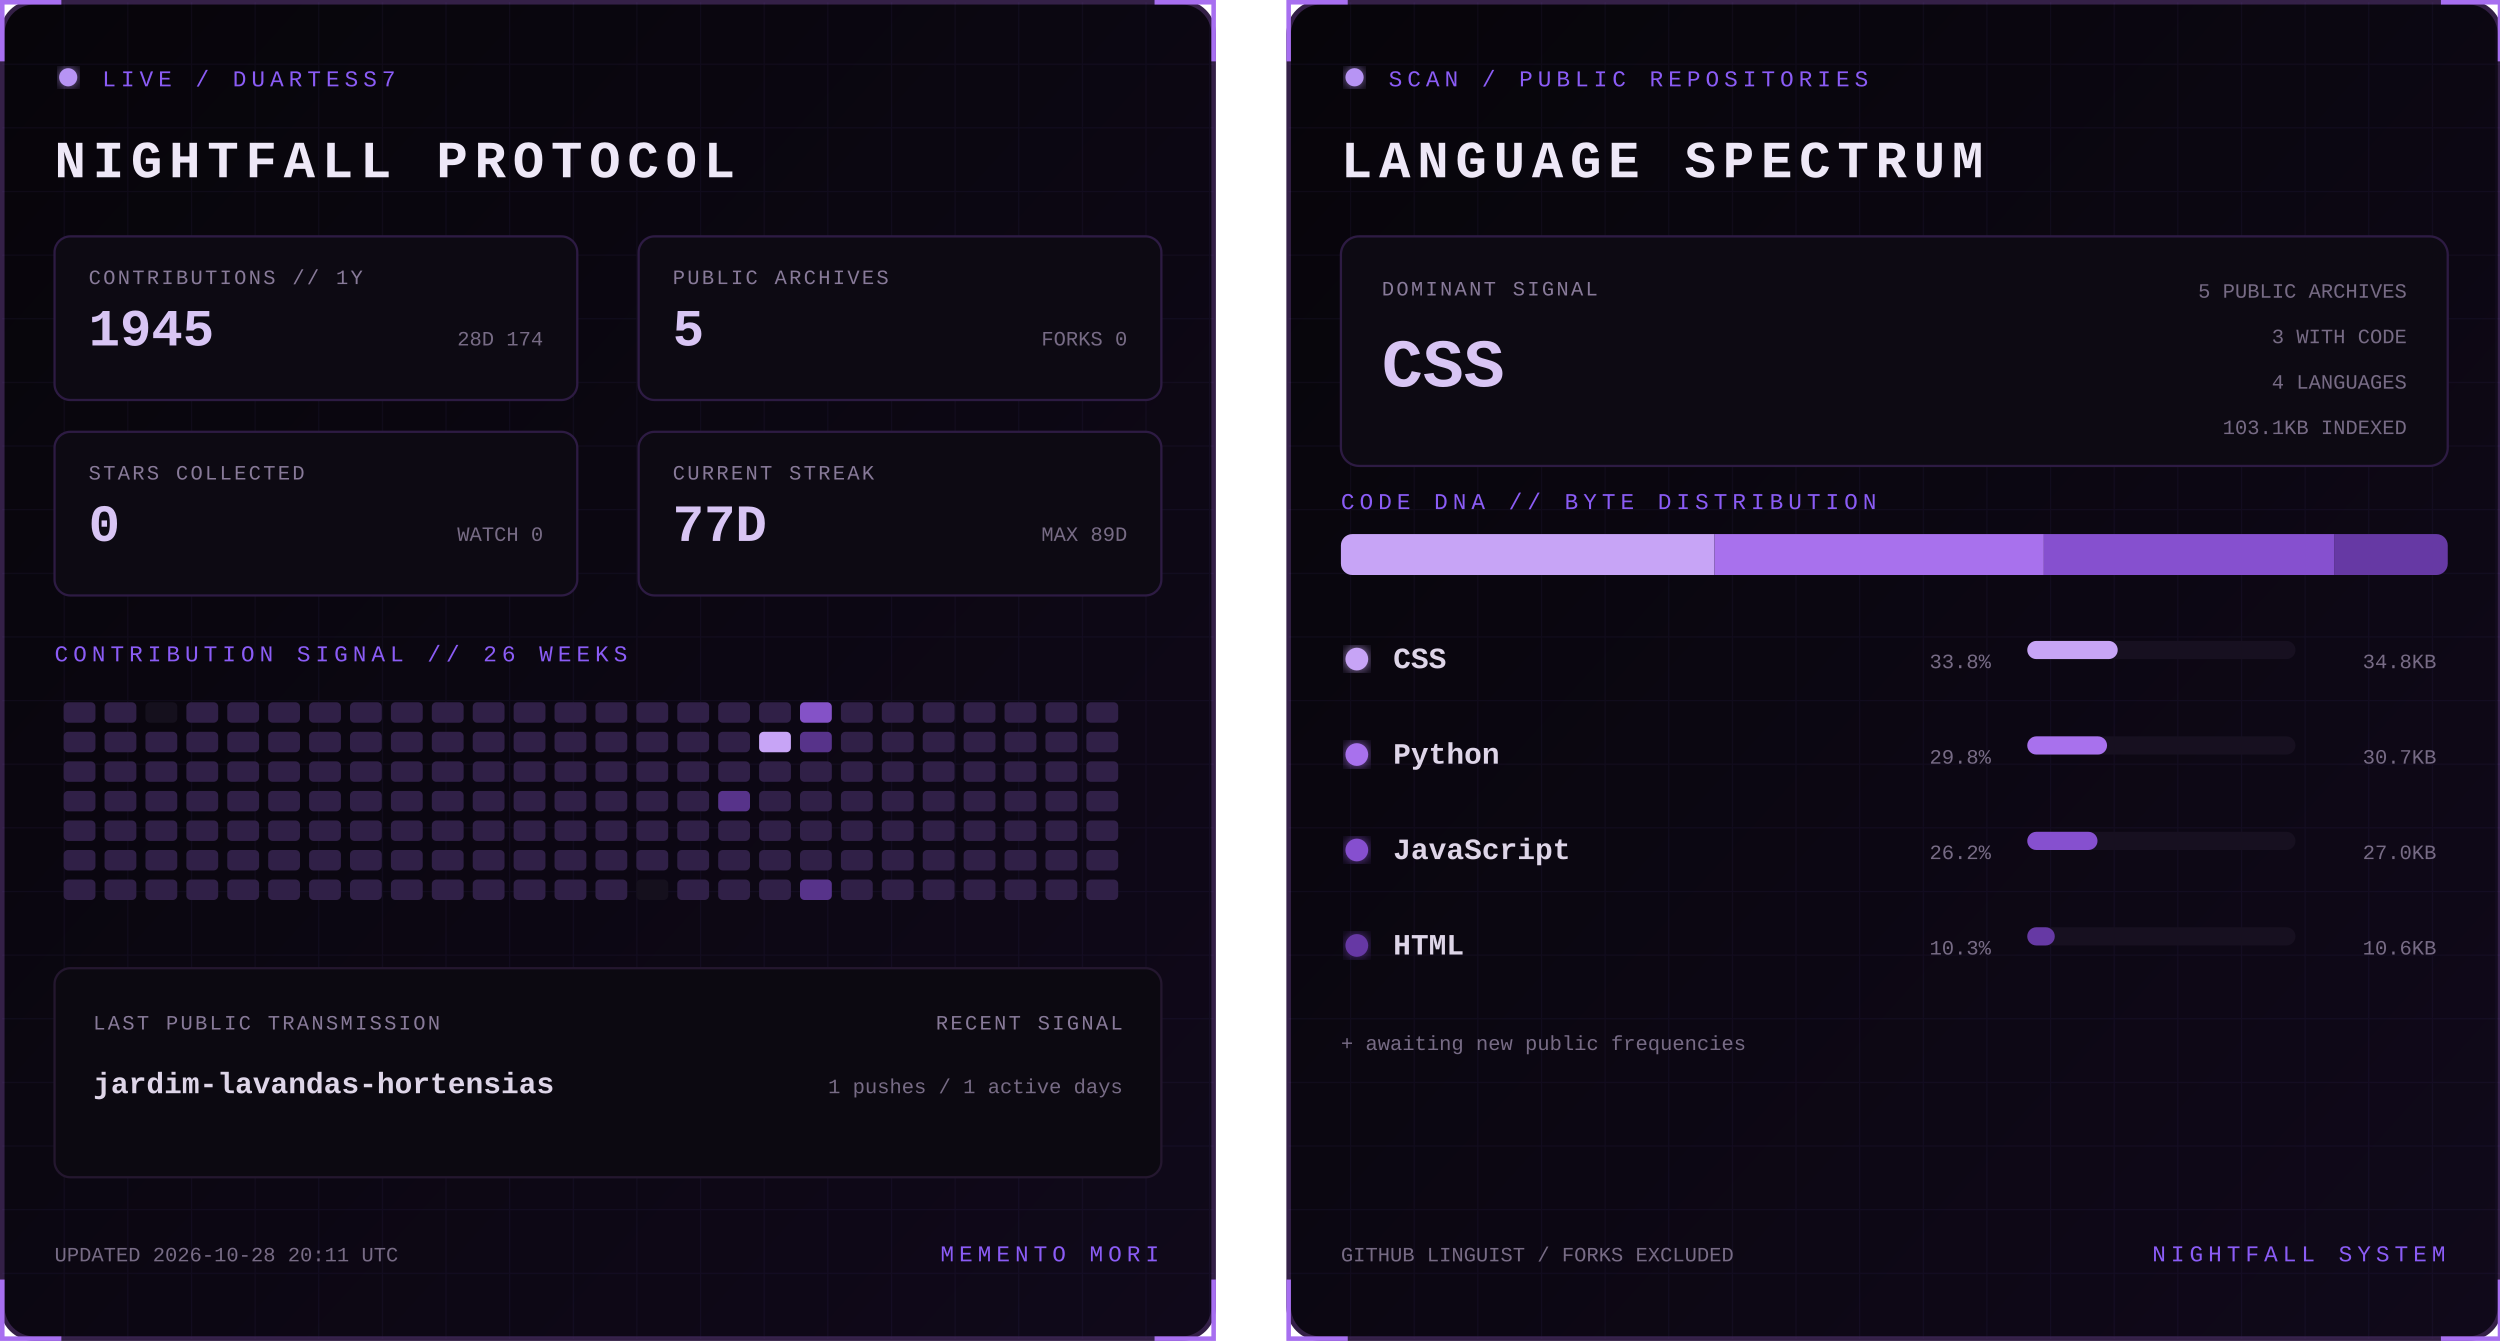
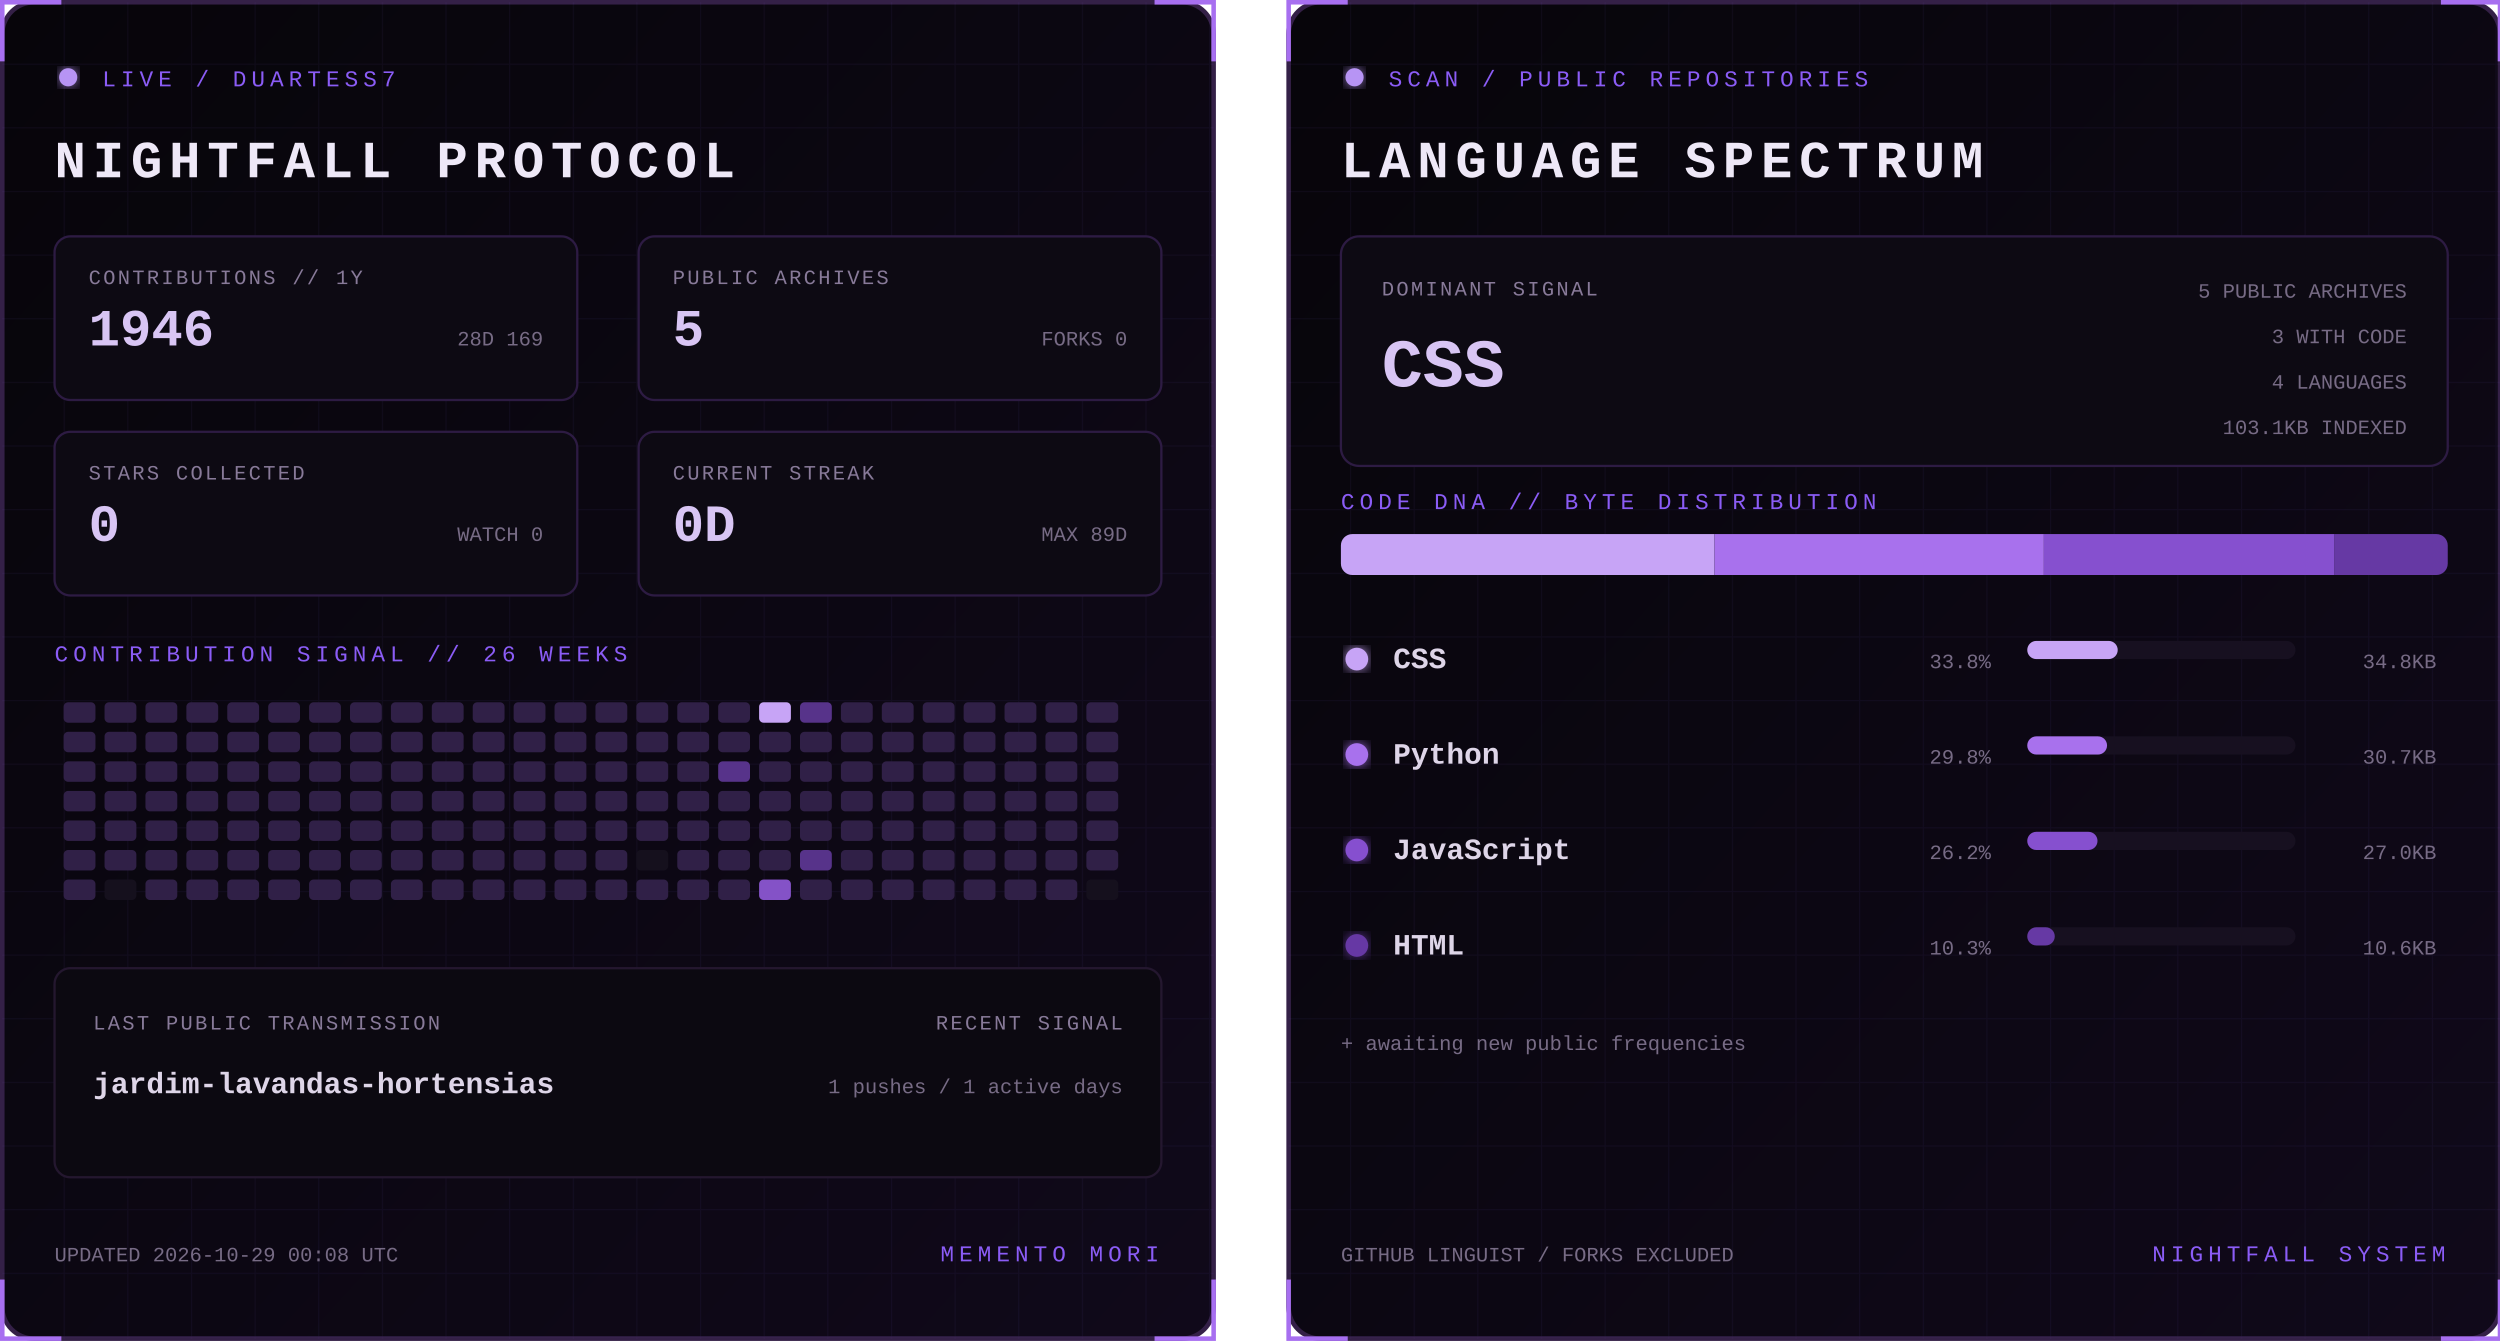
<svg xmlns="http://www.w3.org/2000/svg" width="1100" height="590" viewBox="0 0 1100 590" role="img" aria-labelledby="title desc">
  <defs>
    <linearGradient id="bg" x1="0" y1="0" x2="1" y2="1">
      <stop stop-color="#07050a" />
      <stop offset="1" stop-color="#10091a" />
    </linearGradient>
    <filter id="glow">
      <feGaussianBlur stdDeviation="3" result="b" />
      <feMerge>
        <feMergeNode in="b" />
        <feMergeNode in="SourceGraphic" />
      </feMerge>
    </filter>
    <pattern id="grid" width="28" height="28" patternUnits="userSpaceOnUse">
      <path d="M28 0H0V28" fill="none" stroke="#8b5cf6" stroke-opacity=".055" />
    </pattern>
    <clipPath id="dna">
      <rect x="24" y="235" width="487" height="18" rx="5" />
    </clipPath>
    <style>
      text { font-family: Consolas, 'Courier New', monospace; }
      .kicker { fill:#8b5cf6; font-size:10px; letter-spacing:2.2px; }
      .title { fill:#eee8f7; font-size:23px; font-weight:700; letter-spacing:3px; }
      .label { fill:#887a99; font-size:9px; letter-spacing:1px; }
      .stat { fill:#d8c5f4; font-size:23px; font-weight:700; }
      .detail,.pct { fill:#776b85; font-size:9px; }
      .lang { fill:#ded5e8; font-size:13px; font-weight:700; }
      .hero { fill:#d8c5f4; font-size:30px; font-weight:700; }
      .blink { animation:blink 1.6s step-end infinite; }
      @keyframes blink { 50% { opacity:.25 } }
    </style>
  </defs>
  <g>
    <rect x="1" y="1" width="533" height="588" rx="14" fill="url(#bg)" stroke="#342047" stroke-width="2" />
    <rect x="1" y="1" width="533" height="588" rx="14" fill="url(#grid)" />
    <path d="M27 1H1v26 M508 1h26v26 M534 563v26h-26 M27 589H1v-26" stroke="#a76ff0" stroke-width="2" fill="none" />
    <circle cx="30" cy="34" r="4" fill="#b794f4" filter="url(#glow)" class="blink" />
    <text x="45" y="38" class="kicker">LIVE / DUARTESS7</text>
    <text x="24" y="78" class="title">NIGHTFALL PROTOCOL</text>
    <g transform="translate(24 104)">
      <rect width="230" height="72" rx="7" fill="#0d0a13" stroke="#2d1b43" />
      <text x="15" y="21" class="label">CONTRIBUTIONS // 1Y</text>
-       <text x="15" y="48" class="stat">1945</text>
-       <text x="215" y="48" text-anchor="end" class="detail">28D 174</text>
+       <text x="15" y="48" class="stat">1946</text>
+       <text x="215" y="48" text-anchor="end" class="detail">28D 169</text>
    </g>
    <g transform="translate(281 104)">
      <rect width="230" height="72" rx="7" fill="#0d0a13" stroke="#2d1b43" />
      <text x="15" y="21" class="label">PUBLIC ARCHIVES</text>
      <text x="15" y="48" class="stat">5</text>
      <text x="215" y="48" text-anchor="end" class="detail">FORKS 0</text>
    </g>
    <g transform="translate(24 190)">
      <rect width="230" height="72" rx="7" fill="#0d0a13" stroke="#2d1b43" />
      <text x="15" y="21" class="label">STARS COLLECTED</text>
      <text x="15" y="48" class="stat">0</text>
      <text x="215" y="48" text-anchor="end" class="detail">WATCH 0</text>
    </g>
    <g transform="translate(281 190)">
      <rect width="230" height="72" rx="7" fill="#0d0a13" stroke="#2d1b43" />
      <text x="15" y="21" class="label">CURRENT STREAK</text>
-       <text x="15" y="48" class="stat">77D</text>
+       <text x="15" y="48" class="stat">0D</text>
      <text x="215" y="48" text-anchor="end" class="detail">MAX 89D</text>
    </g>
    <text x="24" y="291" class="kicker">CONTRIBUTION SIGNAL // 26 WEEKS</text>
    <g>
      <rect x="28" y="309" width="14" height="9" rx="2" fill="#302047" />
      <rect x="28" y="322" width="14" height="9" rx="2" fill="#302047" />
      <rect x="28" y="335" width="14" height="9" rx="2" fill="#302047" />
      <rect x="28" y="348" width="14" height="9" rx="2" fill="#302047" />
      <rect x="28" y="361" width="14" height="9" rx="2" fill="#302047" />
      <rect x="28" y="374" width="14" height="9" rx="2" fill="#302047" />
      <rect x="28" y="387" width="14" height="9" rx="2" fill="#302047" />
      <rect x="46" y="309" width="14" height="9" rx="2" fill="#302047" />
      <rect x="46" y="322" width="14" height="9" rx="2" fill="#302047" />
      <rect x="46" y="335" width="14" height="9" rx="2" fill="#302047" />
      <rect x="46" y="348" width="14" height="9" rx="2" fill="#302047" />
      <rect x="46" y="361" width="14" height="9" rx="2" fill="#302047" />
      <rect x="46" y="374" width="14" height="9" rx="2" fill="#302047" />
-       <rect x="46" y="387" width="14" height="9" rx="2" fill="#302047" />
-       <rect x="64" y="309" width="14" height="9" rx="2" fill="#15101d" />
+       <rect x="46" y="387" width="14" height="9" rx="2" fill="#15101d" />
+       <rect x="64" y="309" width="14" height="9" rx="2" fill="#302047" />
      <rect x="64" y="322" width="14" height="9" rx="2" fill="#302047" />
      <rect x="64" y="335" width="14" height="9" rx="2" fill="#302047" />
      <rect x="64" y="348" width="14" height="9" rx="2" fill="#302047" />
      <rect x="64" y="361" width="14" height="9" rx="2" fill="#302047" />
      <rect x="64" y="374" width="14" height="9" rx="2" fill="#302047" />
      <rect x="64" y="387" width="14" height="9" rx="2" fill="#302047" />
      <rect x="82" y="309" width="14" height="9" rx="2" fill="#302047" />
      <rect x="82" y="322" width="14" height="9" rx="2" fill="#302047" />
      <rect x="82" y="335" width="14" height="9" rx="2" fill="#302047" />
      <rect x="82" y="348" width="14" height="9" rx="2" fill="#302047" />
      <rect x="82" y="361" width="14" height="9" rx="2" fill="#302047" />
      <rect x="82" y="374" width="14" height="9" rx="2" fill="#302047" />
      <rect x="82" y="387" width="14" height="9" rx="2" fill="#302047" />
      <rect x="100" y="309" width="14" height="9" rx="2" fill="#302047" />
      <rect x="100" y="322" width="14" height="9" rx="2" fill="#302047" />
      <rect x="100" y="335" width="14" height="9" rx="2" fill="#302047" />
      <rect x="100" y="348" width="14" height="9" rx="2" fill="#302047" />
      <rect x="100" y="361" width="14" height="9" rx="2" fill="#302047" />
      <rect x="100" y="374" width="14" height="9" rx="2" fill="#302047" />
      <rect x="100" y="387" width="14" height="9" rx="2" fill="#302047" />
      <rect x="118" y="309" width="14" height="9" rx="2" fill="#302047" />
      <rect x="118" y="322" width="14" height="9" rx="2" fill="#302047" />
      <rect x="118" y="335" width="14" height="9" rx="2" fill="#302047" />
      <rect x="118" y="348" width="14" height="9" rx="2" fill="#302047" />
      <rect x="118" y="361" width="14" height="9" rx="2" fill="#302047" />
      <rect x="118" y="374" width="14" height="9" rx="2" fill="#302047" />
      <rect x="118" y="387" width="14" height="9" rx="2" fill="#302047" />
      <rect x="136" y="309" width="14" height="9" rx="2" fill="#302047" />
      <rect x="136" y="322" width="14" height="9" rx="2" fill="#302047" />
      <rect x="136" y="335" width="14" height="9" rx="2" fill="#302047" />
      <rect x="136" y="348" width="14" height="9" rx="2" fill="#302047" />
      <rect x="136" y="361" width="14" height="9" rx="2" fill="#302047" />
      <rect x="136" y="374" width="14" height="9" rx="2" fill="#302047" />
      <rect x="136" y="387" width="14" height="9" rx="2" fill="#302047" />
      <rect x="154" y="309" width="14" height="9" rx="2" fill="#302047" />
      <rect x="154" y="322" width="14" height="9" rx="2" fill="#302047" />
      <rect x="154" y="335" width="14" height="9" rx="2" fill="#302047" />
      <rect x="154" y="348" width="14" height="9" rx="2" fill="#302047" />
      <rect x="154" y="361" width="14" height="9" rx="2" fill="#302047" />
      <rect x="154" y="374" width="14" height="9" rx="2" fill="#302047" />
      <rect x="154" y="387" width="14" height="9" rx="2" fill="#302047" />
      <rect x="172" y="309" width="14" height="9" rx="2" fill="#302047" />
      <rect x="172" y="322" width="14" height="9" rx="2" fill="#302047" />
      <rect x="172" y="335" width="14" height="9" rx="2" fill="#302047" />
      <rect x="172" y="348" width="14" height="9" rx="2" fill="#302047" />
      <rect x="172" y="361" width="14" height="9" rx="2" fill="#302047" />
      <rect x="172" y="374" width="14" height="9" rx="2" fill="#302047" />
      <rect x="172" y="387" width="14" height="9" rx="2" fill="#302047" />
      <rect x="190" y="309" width="14" height="9" rx="2" fill="#302047" />
      <rect x="190" y="322" width="14" height="9" rx="2" fill="#302047" />
      <rect x="190" y="335" width="14" height="9" rx="2" fill="#302047" />
      <rect x="190" y="348" width="14" height="9" rx="2" fill="#302047" />
      <rect x="190" y="361" width="14" height="9" rx="2" fill="#302047" />
      <rect x="190" y="374" width="14" height="9" rx="2" fill="#302047" />
      <rect x="190" y="387" width="14" height="9" rx="2" fill="#302047" />
      <rect x="208" y="309" width="14" height="9" rx="2" fill="#302047" />
      <rect x="208" y="322" width="14" height="9" rx="2" fill="#302047" />
      <rect x="208" y="335" width="14" height="9" rx="2" fill="#302047" />
      <rect x="208" y="348" width="14" height="9" rx="2" fill="#302047" />
      <rect x="208" y="361" width="14" height="9" rx="2" fill="#302047" />
      <rect x="208" y="374" width="14" height="9" rx="2" fill="#302047" />
      <rect x="208" y="387" width="14" height="9" rx="2" fill="#302047" />
      <rect x="226" y="309" width="14" height="9" rx="2" fill="#302047" />
      <rect x="226" y="322" width="14" height="9" rx="2" fill="#302047" />
      <rect x="226" y="335" width="14" height="9" rx="2" fill="#302047" />
      <rect x="226" y="348" width="14" height="9" rx="2" fill="#302047" />
      <rect x="226" y="361" width="14" height="9" rx="2" fill="#302047" />
      <rect x="226" y="374" width="14" height="9" rx="2" fill="#302047" />
      <rect x="226" y="387" width="14" height="9" rx="2" fill="#302047" />
      <rect x="244" y="309" width="14" height="9" rx="2" fill="#302047" />
      <rect x="244" y="322" width="14" height="9" rx="2" fill="#302047" />
      <rect x="244" y="335" width="14" height="9" rx="2" fill="#302047" />
      <rect x="244" y="348" width="14" height="9" rx="2" fill="#302047" />
      <rect x="244" y="361" width="14" height="9" rx="2" fill="#302047" />
      <rect x="244" y="374" width="14" height="9" rx="2" fill="#302047" />
      <rect x="244" y="387" width="14" height="9" rx="2" fill="#302047" />
      <rect x="262" y="309" width="14" height="9" rx="2" fill="#302047" />
      <rect x="262" y="322" width="14" height="9" rx="2" fill="#302047" />
      <rect x="262" y="335" width="14" height="9" rx="2" fill="#302047" />
      <rect x="262" y="348" width="14" height="9" rx="2" fill="#302047" />
      <rect x="262" y="361" width="14" height="9" rx="2" fill="#302047" />
      <rect x="262" y="374" width="14" height="9" rx="2" fill="#302047" />
      <rect x="262" y="387" width="14" height="9" rx="2" fill="#302047" />
      <rect x="280" y="309" width="14" height="9" rx="2" fill="#302047" />
      <rect x="280" y="322" width="14" height="9" rx="2" fill="#302047" />
      <rect x="280" y="335" width="14" height="9" rx="2" fill="#302047" />
      <rect x="280" y="348" width="14" height="9" rx="2" fill="#302047" />
      <rect x="280" y="361" width="14" height="9" rx="2" fill="#302047" />
-       <rect x="280" y="374" width="14" height="9" rx="2" fill="#302047" />
-       <rect x="280" y="387" width="14" height="9" rx="2" fill="#15101d" />
+       <rect x="280" y="374" width="14" height="9" rx="2" fill="#15101d" />
+       <rect x="280" y="387" width="14" height="9" rx="2" fill="#302047" />
      <rect x="298" y="309" width="14" height="9" rx="2" fill="#302047" />
      <rect x="298" y="322" width="14" height="9" rx="2" fill="#302047" />
      <rect x="298" y="335" width="14" height="9" rx="2" fill="#302047" />
      <rect x="298" y="348" width="14" height="9" rx="2" fill="#302047" />
      <rect x="298" y="361" width="14" height="9" rx="2" fill="#302047" />
      <rect x="298" y="374" width="14" height="9" rx="2" fill="#302047" />
      <rect x="298" y="387" width="14" height="9" rx="2" fill="#302047" />
      <rect x="316" y="309" width="14" height="9" rx="2" fill="#302047" />
      <rect x="316" y="322" width="14" height="9" rx="2" fill="#302047" />
-       <rect x="316" y="335" width="14" height="9" rx="2" fill="#302047" />
-       <rect x="316" y="348" width="14" height="9" rx="2" fill="#57338a" />
+       <rect x="316" y="335" width="14" height="9" rx="2" fill="#57338a" />
+       <rect x="316" y="348" width="14" height="9" rx="2" fill="#302047" />
      <rect x="316" y="361" width="14" height="9" rx="2" fill="#302047" />
      <rect x="316" y="374" width="14" height="9" rx="2" fill="#302047" />
      <rect x="316" y="387" width="14" height="9" rx="2" fill="#302047" />
-       <rect x="334" y="309" width="14" height="9" rx="2" fill="#302047" />
-       <rect x="334" y="322" width="14" height="9" rx="2" fill="#c7a4f6" />
+       <rect x="334" y="309" width="14" height="9" rx="2" fill="#c7a4f6" />
+       <rect x="334" y="322" width="14" height="9" rx="2" fill="#302047" />
      <rect x="334" y="335" width="14" height="9" rx="2" fill="#302047" />
      <rect x="334" y="348" width="14" height="9" rx="2" fill="#302047" />
      <rect x="334" y="361" width="14" height="9" rx="2" fill="#302047" />
      <rect x="334" y="374" width="14" height="9" rx="2" fill="#302047" />
-       <rect x="334" y="387" width="14" height="9" rx="2" fill="#302047" />
-       <rect x="352" y="309" width="14" height="9" rx="2" fill="#8452c7" />
-       <rect x="352" y="322" width="14" height="9" rx="2" fill="#57338a" />
+       <rect x="334" y="387" width="14" height="9" rx="2" fill="#8452c7" />
+       <rect x="352" y="309" width="14" height="9" rx="2" fill="#57338a" />
+       <rect x="352" y="322" width="14" height="9" rx="2" fill="#302047" />
      <rect x="352" y="335" width="14" height="9" rx="2" fill="#302047" />
      <rect x="352" y="348" width="14" height="9" rx="2" fill="#302047" />
      <rect x="352" y="361" width="14" height="9" rx="2" fill="#302047" />
-       <rect x="352" y="374" width="14" height="9" rx="2" fill="#302047" />
-       <rect x="352" y="387" width="14" height="9" rx="2" fill="#57338a" />
+       <rect x="352" y="374" width="14" height="9" rx="2" fill="#57338a" />
+       <rect x="352" y="387" width="14" height="9" rx="2" fill="#302047" />
      <rect x="370" y="309" width="14" height="9" rx="2" fill="#302047" />
      <rect x="370" y="322" width="14" height="9" rx="2" fill="#302047" />
      <rect x="370" y="335" width="14" height="9" rx="2" fill="#302047" />
      <rect x="370" y="348" width="14" height="9" rx="2" fill="#302047" />
      <rect x="370" y="361" width="14" height="9" rx="2" fill="#302047" />
      <rect x="370" y="374" width="14" height="9" rx="2" fill="#302047" />
      <rect x="370" y="387" width="14" height="9" rx="2" fill="#302047" />
      <rect x="388" y="309" width="14" height="9" rx="2" fill="#302047" />
      <rect x="388" y="322" width="14" height="9" rx="2" fill="#302047" />
      <rect x="388" y="335" width="14" height="9" rx="2" fill="#302047" />
      <rect x="388" y="348" width="14" height="9" rx="2" fill="#302047" />
      <rect x="388" y="361" width="14" height="9" rx="2" fill="#302047" />
      <rect x="388" y="374" width="14" height="9" rx="2" fill="#302047" />
      <rect x="388" y="387" width="14" height="9" rx="2" fill="#302047" />
      <rect x="406" y="309" width="14" height="9" rx="2" fill="#302047" />
      <rect x="406" y="322" width="14" height="9" rx="2" fill="#302047" />
      <rect x="406" y="335" width="14" height="9" rx="2" fill="#302047" />
      <rect x="406" y="348" width="14" height="9" rx="2" fill="#302047" />
      <rect x="406" y="361" width="14" height="9" rx="2" fill="#302047" />
      <rect x="406" y="374" width="14" height="9" rx="2" fill="#302047" />
      <rect x="406" y="387" width="14" height="9" rx="2" fill="#302047" />
      <rect x="424" y="309" width="14" height="9" rx="2" fill="#302047" />
      <rect x="424" y="322" width="14" height="9" rx="2" fill="#302047" />
      <rect x="424" y="335" width="14" height="9" rx="2" fill="#302047" />
      <rect x="424" y="348" width="14" height="9" rx="2" fill="#302047" />
      <rect x="424" y="361" width="14" height="9" rx="2" fill="#302047" />
      <rect x="424" y="374" width="14" height="9" rx="2" fill="#302047" />
      <rect x="424" y="387" width="14" height="9" rx="2" fill="#302047" />
      <rect x="442" y="309" width="14" height="9" rx="2" fill="#302047" />
      <rect x="442" y="322" width="14" height="9" rx="2" fill="#302047" />
      <rect x="442" y="335" width="14" height="9" rx="2" fill="#302047" />
      <rect x="442" y="348" width="14" height="9" rx="2" fill="#302047" />
      <rect x="442" y="361" width="14" height="9" rx="2" fill="#302047" />
      <rect x="442" y="374" width="14" height="9" rx="2" fill="#302047" />
      <rect x="442" y="387" width="14" height="9" rx="2" fill="#302047" />
      <rect x="460" y="309" width="14" height="9" rx="2" fill="#302047" />
      <rect x="460" y="322" width="14" height="9" rx="2" fill="#302047" />
      <rect x="460" y="335" width="14" height="9" rx="2" fill="#302047" />
      <rect x="460" y="348" width="14" height="9" rx="2" fill="#302047" />
      <rect x="460" y="361" width="14" height="9" rx="2" fill="#302047" />
      <rect x="460" y="374" width="14" height="9" rx="2" fill="#302047" />
      <rect x="460" y="387" width="14" height="9" rx="2" fill="#302047" />
      <rect x="478" y="309" width="14" height="9" rx="2" fill="#302047" />
      <rect x="478" y="322" width="14" height="9" rx="2" fill="#302047" />
      <rect x="478" y="335" width="14" height="9" rx="2" fill="#302047" />
      <rect x="478" y="348" width="14" height="9" rx="2" fill="#302047" />
      <rect x="478" y="361" width="14" height="9" rx="2" fill="#302047" />
      <rect x="478" y="374" width="14" height="9" rx="2" fill="#302047" />
-       <rect x="478" y="387" width="14" height="9" rx="2" fill="#302047" />
+       <rect x="478" y="387" width="14" height="9" rx="2" fill="#15101d" />
    </g>
    <rect x="24" y="426" width="487" height="92" rx="7" fill="#0c0911" stroke="#24172f" />
    <text x="41" y="453" class="label">LAST PUBLIC TRANSMISSION</text>
    <text x="41" y="481" class="lang">jardim-lavandas-hortensias</text>
    <text x="494" y="453" text-anchor="end" class="label">RECENT SIGNAL</text>
    <text x="494" y="481" text-anchor="end" class="detail">1 pushes / 1 active days</text>
-     <text x="24" y="555" class="detail">UPDATED 2026-10-28 20:11 UTC</text>
+     <text x="24" y="555" class="detail">UPDATED 2026-10-29 00:08 UTC</text>
    <text x="510" y="555" text-anchor="end" class="kicker">MEMENTO MORI</text>
  </g>
  <g transform="translate(566)">
    <rect x="1" y="1" width="533" height="588" rx="14" fill="url(#bg)" stroke="#342047" stroke-width="2" />
    <rect x="1" y="1" width="533" height="588" rx="14" fill="url(#grid)" />
    <path d="M27 1H1v26 M508 1h26v26 M534 563v26h-26 M27 589H1v-26" stroke="#a76ff0" stroke-width="2" fill="none" />
    <circle cx="30" cy="34" r="4" fill="#b794f4" filter="url(#glow)" class="blink" />
    <text x="45" y="38" class="kicker">SCAN / PUBLIC REPOSITORIES</text>
    <text x="24" y="78" class="title">LANGUAGE SPECTRUM</text>
    <rect x="24" y="104" width="487" height="101" rx="8" fill="#0d0a13" stroke="#2d1b43" />
    <text x="42" y="130" class="label">DOMINANT SIGNAL</text>
    <text x="42" y="170" class="hero">CSS</text>
    <text x="493" y="131" text-anchor="end" class="detail">5 PUBLIC ARCHIVES</text>
    <text x="493" y="151" text-anchor="end" class="detail">3 WITH CODE</text>
    <text x="493" y="171" text-anchor="end" class="detail">4 LANGUAGES</text>
    <text x="493" y="191" text-anchor="end" class="detail">103.1KB INDEXED</text>
    <text x="24" y="224" class="kicker">CODE DNA // BYTE DISTRIBUTION</text>
    <rect x="24" y="235" width="487" height="18" rx="5" fill="#171020" />
    <g clip-path="url(#dna)">
      <rect x="24.0" y="235" width="164.4" height="18" fill="#c7a4f6" />
      <rect x="188.4" y="235" width="144.9" height="18" fill="#a871ed" />
      <rect x="333.3" y="235" width="127.7" height="18" fill="#8650cf" />
      <rect x="461.0" y="235" width="50.0" height="18" fill="#6639a4" />
    </g>
    <circle cx="31" cy="290" r="5" fill="#c7a4f6" filter="url(#glow)" />
    <text x="47" y="294" class="lang">CSS</text>
    <text x="310" y="294" text-anchor="end" class="pct">33.8%</text>
    <rect x="326" y="282" width="118" height="8" rx="4" fill="#171020" />
    <rect x="326" y="282" width="39.8" height="8" rx="4" fill="#c7a4f6" />
    <text x="506" y="294" text-anchor="end" class="detail">34.8KB</text>
    <circle cx="31" cy="332" r="5" fill="#a871ed" filter="url(#glow)" />
    <text x="47" y="336" class="lang">Python</text>
    <text x="310" y="336" text-anchor="end" class="pct">29.8%</text>
    <rect x="326" y="324" width="118" height="8" rx="4" fill="#171020" />
    <rect x="326" y="324" width="35.1" height="8" rx="4" fill="#a871ed" />
    <text x="506" y="336" text-anchor="end" class="detail">30.7KB</text>
    <circle cx="31" cy="374" r="5" fill="#8650cf" filter="url(#glow)" />
    <text x="47" y="378" class="lang">JavaScript</text>
    <text x="310" y="378" text-anchor="end" class="pct">26.2%</text>
    <rect x="326" y="366" width="118" height="8" rx="4" fill="#171020" />
    <rect x="326" y="366" width="30.9" height="8" rx="4" fill="#8650cf" />
    <text x="506" y="378" text-anchor="end" class="detail">27.0KB</text>
    <circle cx="31" cy="416" r="5" fill="#6639a4" filter="url(#glow)" />
    <text x="47" y="420" class="lang">HTML</text>
    <text x="310" y="420" text-anchor="end" class="pct">10.3%</text>
    <rect x="326" y="408" width="118" height="8" rx="4" fill="#171020" />
    <rect x="326" y="408" width="12.1" height="8" rx="4" fill="#6639a4" />
    <text x="506" y="420" text-anchor="end" class="detail">10.6KB</text>
    <text x="24" y="462" class="detail">+ awaiting new public frequencies</text>
    <text x="24" y="555" class="detail">GITHUB LINGUIST / FORKS EXCLUDED</text>
    <text x="510" y="555" text-anchor="end" class="kicker">NIGHTFALL SYSTEM</text>
  </g>
</svg>
